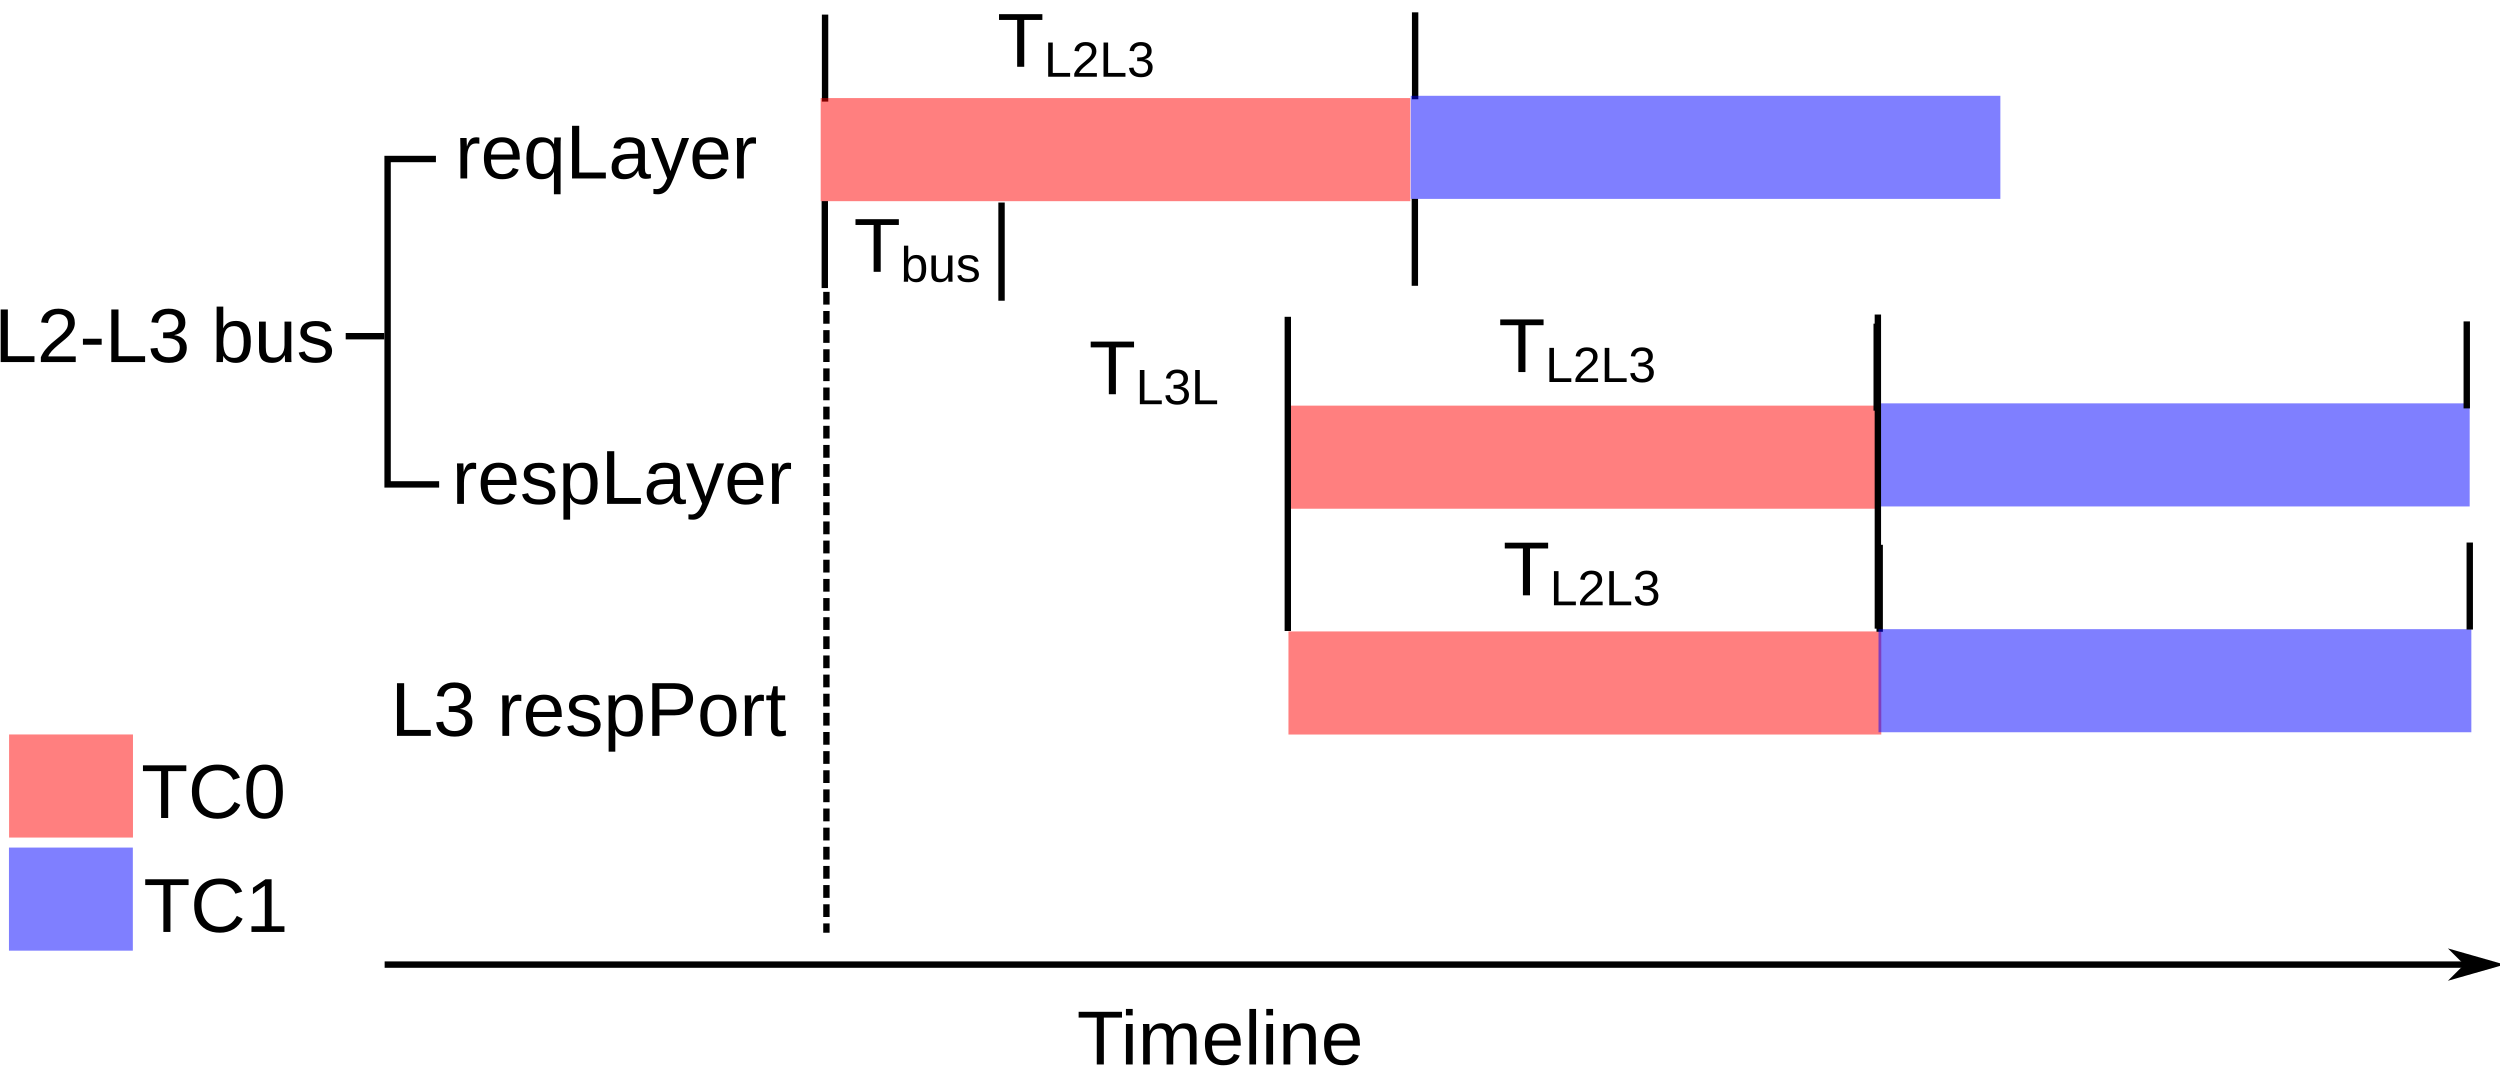
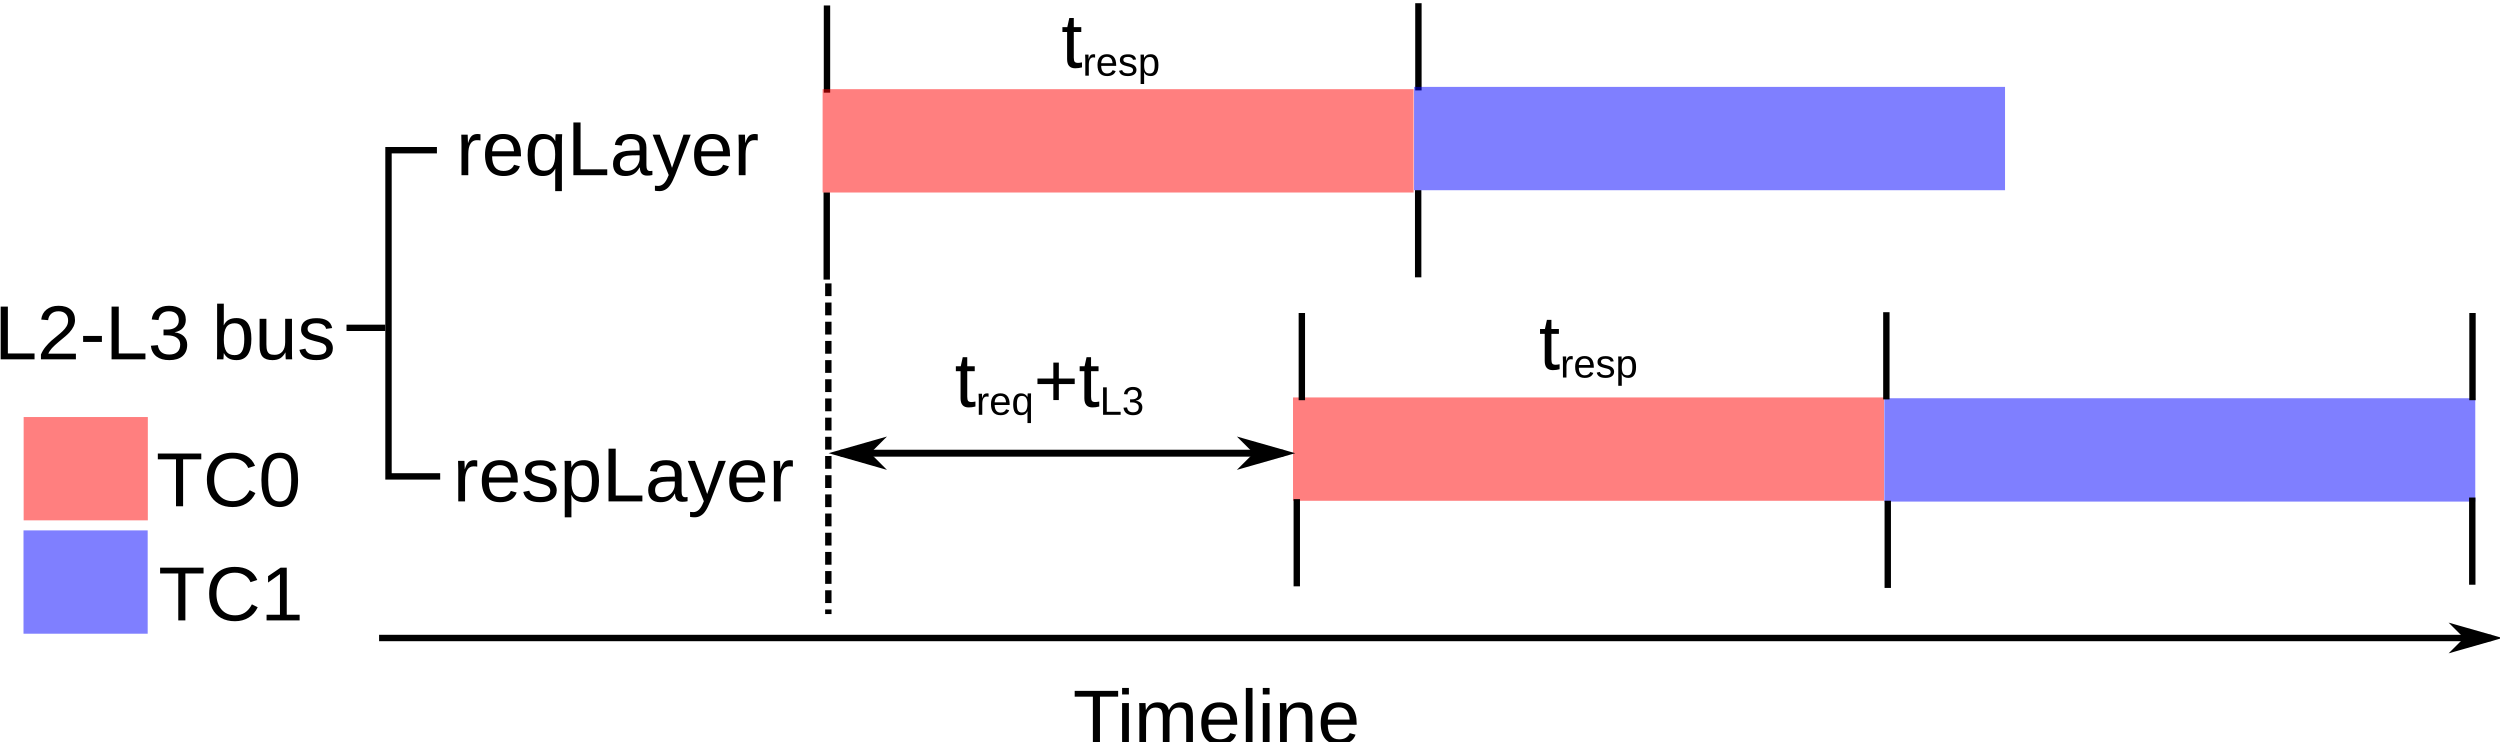
- <svg xmlns="http://www.w3.org/2000/svg" width="391.91" height="167.01" id="svg3863" version="1.1">
-   <defs id="defs3865">
-     <marker orient="auto" refY="0" refX="0" id="Arrow1Mstart" style="overflow:visible">
-       <path id="path4554" d="M 0,0 5,-5 -12.5,0 5,5 0,0 z" style="fill-rule:evenodd;stroke:#000000;stroke-width:1pt;marker-start:none" transform="matrix(0.4,0,0,0.4,4,0)" />
-     </marker>
-     <marker orient="auto" refY="0" refX="0" id="Arrow1Mend" style="overflow:visible">
-       <path id="path4557" d="M 0,0 5,-5 -12.5,0 5,5 0,0 z" style="fill-rule:evenodd;stroke:#000000;stroke-width:1pt;marker-start:none" transform="matrix(-0.4,0,0,-0.4,-4,0)" />
-     </marker>
-   </defs>
-   <g id="layer1" transform="translate(-52.90176,-237.4796)">
-     <text xml:space="preserve" style="font-size:20px;font-style:normal;font-variant:normal;font-weight:normal;font-stretch:normal;text-align:start;line-height:125%;letter-spacing:0px;word-spacing:0px;writing-mode:lr-tb;text-anchor:start;fill:#000000;fill-opacity:1;stroke:none;font-family:Arial;-inkscape-font-specification:Arial" x="52.023" y="294.243" id="text3871">
-       <tspan id="tspan3873" x="52.023" y="294.243" style="font-size:12px">L2-L3 bus</tspan>
-     </text>
-     <text id="text3875" y="265.453" x="124.249" style="font-size:20px;font-style:normal;font-variant:normal;font-weight:normal;font-stretch:normal;text-align:start;line-height:125%;letter-spacing:0px;word-spacing:0px;writing-mode:lr-tb;text-anchor:start;fill:#000000;fill-opacity:1;stroke:none;font-family:Arial;-inkscape-font-specification:Arial" xml:space="preserve">
-       <tspan style="font-size:12px" y="265.453" x="124.249" id="tspan3877">reqLayer</tspan>
-     </text>
-     <text xml:space="preserve" style="font-size:20px;font-style:normal;font-variant:normal;font-weight:normal;font-stretch:normal;text-align:start;line-height:125%;letter-spacing:0px;word-spacing:0px;writing-mode:lr-tb;text-anchor:start;fill:#000000;fill-opacity:1;stroke:none;font-family:Arial;-inkscape-font-specification:Arial" x="123.744" y="316.466" id="text3879">
-       <tspan id="tspan3881" x="123.744" y="316.466" style="font-size:12px">respLayer</tspan>
-     </text>
-     <text xml:space="preserve" style="font-size:20px;font-style:normal;font-variant:normal;font-weight:normal;font-stretch:normal;text-align:start;line-height:125%;letter-spacing:0px;word-spacing:0px;writing-mode:lr-tb;text-anchor:start;fill:#000000;fill-opacity:1;stroke:none;font-family:Arial;-inkscape-font-specification:Arial" x="114.147" y="352.832" id="text3895">
-       <tspan id="tspan3897" x="114.147" y="352.832" style="font-size:12px">L3 respPort</tspan>
-     </text>
-     <path style="fill:none;stroke:#000000;stroke-width:1px;stroke-linecap:butt;stroke-linejoin:miter;stroke-opacity:1" d="m 121.239,262.403 c 0,0 0,0 -7.576,0 0,51.013 0,51.013 0,51.013 8.081,0 8.081,0 8.081,0" id="path3911" />
-     <path style="fill:none;stroke:#000000;stroke-width:1px;stroke-linecap:butt;stroke-linejoin:miter;stroke-opacity:1" d="m 113.157,290.182 c -6.061,0 -6.061,0 -6.061,0" id="path3913" />
-     <rect y="301.069" x="255.129" height="16.162" width="92.429" id="rect4445" style="opacity:0.5;fill:#ff0000;stroke:none" />
-     <rect style="opacity:0.5;fill:#ff0000;stroke:none" id="rect4493" width="92.934" height="16.162" x="254.885" y="336.465" />
-     <path style="fill:none;stroke:#000000;stroke-width:1;stroke-linecap:butt;stroke-linejoin:miter;stroke-miterlimit:4;stroke-opacity:1;stroke-dasharray:none;marker-end:url(#Arrow1Mend)" d="m 113.2,388.692 c 330.361,0 330.361,0 330.361,0" id="path4543" />
-     <text xml:space="preserve" style="font-size:12px;font-style:normal;font-variant:normal;font-weight:normal;font-stretch:normal;text-align:start;line-height:125%;letter-spacing:0px;word-spacing:0px;writing-mode:lr-tb;text-anchor:start;fill:#000000;fill-opacity:1;stroke:none;font-family:Arial;-inkscape-font-specification:Arial" x="221.728" y="404.349" id="text4989">
-       <tspan id="tspan4991" x="221.728" y="404.349">Timeline</tspan>
-     </text>
-     <text xml:space="preserve" style="font-size:12px;font-style:normal;font-variant:normal;font-weight:normal;font-stretch:normal;text-align:start;line-height:125%;letter-spacing:0px;word-spacing:0px;writing-mode:lr-tb;text-anchor:start;fill:#000000;fill-opacity:1;stroke:none;font-family:Arial;-inkscape-font-specification:Arial" x="186.747" y="280.09" id="text5383">
-       <tspan id="tspan5385" x="186.747" y="280.09">T<tspan style="font-size:65.001%;baseline-shift:sub" id="tspan5387">bus</tspan>
-       </tspan>
-     </text>
-     <text xml:space="preserve" style="font-size:12px;font-style:normal;font-variant:normal;font-weight:normal;font-stretch:normal;text-align:start;line-height:125%;letter-spacing:0px;word-spacing:0px;writing-mode:lr-tb;text-anchor:start;fill:#000000;fill-opacity:1;stroke:none;font-family:Arial;-inkscape-font-specification:Arial" x="223.618" y="299.283" id="text5389">
-       <tspan id="tspan5391" x="223.618" y="299.283">T<tspan style="font-size:65.001%;baseline-shift:sub" id="tspan5393">L3L</tspan>
-       </tspan>
-     </text>
-     <path style="fill:none;stroke:#000000;stroke-width:1px;stroke-linecap:butt;stroke-linejoin:miter;stroke-opacity:1" d="m 182.201,268.999 c 0,13.637 0,13.637 0,13.637" id="path5403" />
-     <path id="path5405" d="m 209.907,269.23 c 0,15.389 0,15.389 0,15.389" style="fill:none;stroke:#000000;stroke-width:1;stroke-linecap:butt;stroke-linejoin:miter;stroke-miterlimit:4;stroke-opacity:1;stroke-dasharray:none" />
-     <path id="path5407" d="m 254.784,287.146 c 0,49.248 0,49.248 0,49.248" style="fill:none;stroke:#000000;stroke-width:1px;stroke-linecap:butt;stroke-linejoin:miter;stroke-opacity:1" />
-     <path style="fill:none;stroke:#000000;stroke-width:1px;stroke-linecap:butt;stroke-linejoin:miter;stroke-opacity:1" d="m 347.57,322.889 c 0,13.637 0,13.637 0,13.637" id="path5415" />
-     <path style="fill:none;stroke:#000000;stroke-width:1px;stroke-linecap:butt;stroke-linejoin:miter;stroke-opacity:1" d="m 347.1,288.217 c 0,13.637 0,13.637 0,13.637" id="path5417" />
-     <path id="path5425" d="m 182.454,283.231 c 0,100.465 0,100.465 0,100.465" style="fill:none;stroke:#000000;stroke-width:1;stroke-linecap:butt;stroke-linejoin:miter;stroke-miterlimit:4;stroke-opacity:1;stroke-dasharray:2, 1;stroke-dashoffset:0" />
-     <rect y="352.617" x="54.327" height="16.162" width="19.421" id="rect3896" style="opacity:0.5;fill:#ff0000;stroke:none" />
-     <text id="text4644" y="365.712" x="75.046" style="font-size:12px;font-style:normal;font-variant:normal;font-weight:normal;font-stretch:normal;text-align:start;line-height:125%;letter-spacing:0px;word-spacing:0px;writing-mode:lr-tb;text-anchor:start;fill:#000000;fill-opacity:1;stroke:none;font-family:Arial;-inkscape-font-specification:Arial" xml:space="preserve">
-       <tspan y="365.712" x="75.046" id="tspan4646">TC0</tspan>
-     </text>
-     <rect style="opacity:0.5;fill:#0000ff;fill-opacity:1;stroke:none" id="rect4652" width="19.421" height="16.162" x="54.306" y="370.348" />
-     <text xml:space="preserve" style="font-size:12px;font-style:normal;font-variant:normal;font-weight:normal;font-stretch:normal;text-align:start;line-height:125%;letter-spacing:0px;word-spacing:0px;writing-mode:lr-tb;text-anchor:start;fill:#000000;fill-opacity:1;stroke:none;font-family:Arial;-inkscape-font-specification:Arial" x="75.403" y="383.569" id="text4654">
-       <tspan id="tspan4656" x="75.403" y="383.569">TC1</tspan>
-     </text>
-     <path id="path4788" d="m 182.243,239.766 c 0,13.637 0,13.637 0,13.637" style="fill:none;stroke:#000000;stroke-width:1px;stroke-linecap:butt;stroke-linejoin:miter;stroke-opacity:1" />
-     <text id="text4802" y="247.948" x="209.247" style="font-size:12px;font-style:normal;font-variant:normal;font-weight:normal;font-stretch:normal;text-align:start;line-height:125%;letter-spacing:0px;word-spacing:0px;writing-mode:lr-tb;text-anchor:start;fill:#000000;fill-opacity:1;stroke:none;font-family:Arial;-inkscape-font-specification:Arial" xml:space="preserve">
-       <tspan y="247.948" x="209.247" id="tspan4804">T<tspan style="font-size:65%;baseline-shift:sub" id="tspan18808">L2L3</tspan>
-       </tspan>
-     </text>
-     <rect style="opacity:0.5;fill:#ff0000;stroke:none" id="rect18172" width="92.429" height="16.162" x="181.558" y="252.854" />
-     <flowRoot xml:space="preserve" id="flowRoot18174" style="fill:black;stroke:none;stroke-opacity:1;stroke-width:1px;stroke-linejoin:miter;stroke-linecap:butt;fill-opacity:1;font-family:Droid Serif;font-style:normal;font-weight:normal;font-size:9px;line-height:125%;letter-spacing:0px;word-spacing:0px;-inkscape-font-specification:Droid Serif;font-stretch:normal;font-variant:normal;text-anchor:start;text-align:start;writing-mode:lr">
-       <flowRegion id="flowRegion18176">
-         <rect id="rect18178" width="269.286" height="103.571" x="188.929" y="50.225" />
-       </flowRegion>
-       <flowPara id="flowPara18180" />
-     </flowRoot>
-     <rect style="opacity:0.5;fill:#0000ff;fill-opacity:1;stroke:none" id="rect18236" width="92.429" height="16.162" x="347.629" y="300.711" />
-     <rect y="336.108" x="347.385" height="16.162" width="92.934" id="rect18238" style="opacity:0.5;fill:#0000ff;fill-opacity:1;stroke:none" />
-     <path id="path18258" d="m 274.701,268.642 c 0,13.637 0,13.637 0,13.637" style="fill:none;stroke:#000000;stroke-width:1px;stroke-linecap:butt;stroke-linejoin:miter;stroke-opacity:1" />
-     <path style="fill:none;stroke:#000000;stroke-width:1px;stroke-linecap:butt;stroke-linejoin:miter;stroke-opacity:1" d="m 347.284,286.789 c 0,49.248 0,49.248 0,49.248" id="path18262" />
-     <path id="path18264" d="m 440.07,322.532 c 0,13.637 0,13.637 0,13.637" style="fill:none;stroke:#000000;stroke-width:1px;stroke-linecap:butt;stroke-linejoin:miter;stroke-opacity:1" />
-     <path id="path18266" d="m 439.6,287.86 c 0,13.637 0,13.637 0,13.637" style="fill:none;stroke:#000000;stroke-width:1px;stroke-linecap:butt;stroke-linejoin:miter;stroke-opacity:1" />
-     <path style="fill:none;stroke:#000000;stroke-width:1px;stroke-linecap:butt;stroke-linejoin:miter;stroke-opacity:1" d="m 274.743,239.409 c 0,13.637 0,13.637 0,13.637" id="path18274" />
-     <rect y="252.497" x="274.058" height="16.162" width="92.429" id="rect18286" style="opacity:0.5;fill:#0000ff;fill-opacity:1;stroke:none" />
-     <text xml:space="preserve" style="font-size:12px;font-style:normal;font-variant:normal;font-weight:normal;font-stretch:normal;text-align:start;line-height:125%;letter-spacing:0px;word-spacing:0px;writing-mode:lr-tb;text-anchor:start;fill:#000000;fill-opacity:1;stroke:none;font-family:Arial;-inkscape-font-specification:Arial" x="287.818" y="295.805" id="text18810">
-       <tspan id="tspan18812" x="287.818" y="295.805">T<tspan id="tspan18814" style="font-size:65.001%;baseline-shift:sub">L2L3</tspan>
-       </tspan>
-     </text>
-     <text id="text18816" y="330.805" x="288.533" style="font-size:12px;font-style:normal;font-variant:normal;font-weight:normal;font-stretch:normal;text-align:start;line-height:125%;letter-spacing:0px;word-spacing:0px;writing-mode:lr-tb;text-anchor:start;fill:#000000;fill-opacity:1;stroke:none;font-family:Arial;-inkscape-font-specification:Arial" xml:space="preserve">
-       <tspan y="330.805" x="288.533" id="tspan18818">T<tspan style="font-size:65.001%;baseline-shift:sub" id="tspan18820">L2L3</tspan>
-       </tspan>
-     </text>
+ <svg xmlns="http://www.w3.org/2000/svg" version="1.1" width="488.75" height="145" id="svg6739" xml:space="preserve">
+   <defs id="defs6743" />
+   <g transform="matrix(1.25,0,0,-1.25,0,145)" id="g6747">
+     <g id="g6749">
+       <text transform="matrix(1,0,0,-1,-0.878906,59.80078)" id="text6751">
+         <tspan x="0 6.672 13.344 17.34 24.012 30.684 34.008 40.68 47.352" y="0" id="tspan6753" style="font-size:12px;font-variant:normal;font-weight:normal;writing-mode:lr-tb;fill:#000000;fill-opacity:1;fill-rule:nonzero;stroke:none;font-family:Arial;-inkscape-font-specification:ArialMT">L2-L3 bus</tspan>
+         <tspan x="72.227 76.223 82.895 89.567 96.239 102.911 108.911 115.583" y="-28.793" id="tspan6755" style="font-size:12px;font-variant:normal;font-weight:normal;writing-mode:lr-tb;fill:#000000;fill-opacity:1;fill-rule:nonzero;stroke:none;font-family:Arial;-inkscape-font-specification:ArialMT">reqLayer</tspan>
+         <tspan x="71.723 75.719 82.391 88.391 95.063 101.735 108.407 114.407 121.079" y="22.223" id="tspan6757" style="font-size:12px;font-variant:normal;font-weight:normal;writing-mode:lr-tb;fill:#000000;fill-opacity:1;fill-rule:nonzero;stroke:none;font-family:Arial;-inkscape-font-specification:ArialMT">respLayer</tspan>
+       </text>
+       <path d="m 68.336,92.508 c 0,0 0,0 -7.574,0 0,-51.016 0,-51.016 0,-51.016 8.082,0 8.082,0 8.082,0" id="path6759" style="fill:none;stroke:#000000;stroke-width:1;stroke-linecap:butt;stroke-linejoin:miter;stroke-miterlimit:4;stroke-opacity:1;stroke-dasharray:none" />
+       <path d="m 60.254,64.727 c -6.059,0 -6.059,0 -6.059,0" id="path6761" style="fill:none;stroke:#000000;stroke-width:1;stroke-linecap:butt;stroke-linejoin:miter;stroke-miterlimit:4;stroke-opacity:1;stroke-dasharray:none" />
+       <path d="m 202.227,53.84 92.43,0 0,-16.164 -92.43,0 0,16.164 z" id="path6763" style="fill:#ff0000;fill-opacity:0.502;fill-rule:nonzero;stroke:none" />
+       <path d="m 59.289,16.219 c 330.359,0 330.359,0 330.359,0" id="path6765" style="fill:none;stroke:#000000;stroke-width:1;stroke-linecap:butt;stroke-linejoin:miter;stroke-miterlimit:4;stroke-opacity:1;stroke-dasharray:none" />
+       <g transform="matrix(-1,0,0,1,0,116)" id="g6767">
+         <path d="m -385.648,-99.781 2,-2 -7,2 7,2 -2,-2 z" id="path6769" style="fill:#000000;fill-opacity:1;fill-rule:evenodd;stroke:#000000;stroke-width:0.4;stroke-linecap:butt;stroke-linejoin:miter;stroke-miterlimit:4;stroke-opacity:1;stroke-dasharray:none" />
+       </g>
+       <text transform="matrix(1,0,0,-1,167.8164,-0.300781)" id="text6771">
+         <tspan x="0" y="0" id="tspan6775" style="font-size:12px;font-variant:normal;font-weight:normal;writing-mode:lr-tb;fill:#000000;fill-opacity:1;fill-rule:nonzero;stroke:none;font-family:Arial;-inkscape-font-specification:ArialMT">Timeline</tspan>
+       </text>
+       <path d="m 129.301,85.91 c 0,-13.637 0,-13.637 0,-13.637" id="path6781" style="fill:none;stroke:#000000;stroke-width:1;stroke-linecap:butt;stroke-linejoin:miter;stroke-miterlimit:4;stroke-opacity:1;stroke-dasharray:none" />
+       <path d="m 129.551,71.68 c 0,-51.715 0,-51.715 0,-51.715" id="path6783" style="fill:none;stroke:#000000;stroke-width:1;stroke-linecap:butt;stroke-linejoin:miter;stroke-miterlimit:4;stroke-opacity:1;stroke-dasharray:2, 1;stroke-dashoffset:0" />
+       <path d="m 3.699,50.777 19.422,0 0,-16.16 -19.422,0 0,16.16 z" id="path6785" style="fill:#ff0000;fill-opacity:0.502;fill-rule:nonzero;stroke:none" />
+       <text transform="matrix(1,0,0,-1,24.41797,36.82031)" id="text6787">
+         <tspan x="0 7.32 15.984" y="0" id="tspan6789" style="font-size:12px;font-variant:normal;font-weight:normal;writing-mode:lr-tb;fill:#000000;fill-opacity:1;fill-rule:nonzero;stroke:none;font-family:Arial;-inkscape-font-specification:ArialMT">TC0</tspan>
+       </text>
+       <path d="m 3.676,33.047 19.422,0 0,-16.16 -19.422,0 0,16.16 z" id="path6791" style="fill:#0000ff;fill-opacity:0.502;fill-rule:nonzero;stroke:none" />
+       <text transform="matrix(1,0,0,-1,24.77344,18.96484)" id="text6793">
+         <tspan x="0 7.32 15.984" y="0" id="tspan6795" style="font-size:12px;font-variant:normal;font-weight:normal;writing-mode:lr-tb;fill:#000000;fill-opacity:1;fill-rule:nonzero;stroke:none;font-family:Arial;-inkscape-font-specification:ArialMT">TC1</tspan>
+       </text>
+       <path d="m 129.34,115.145 c 0,-13.641 0,-13.641 0,-13.641" id="path6797" style="fill:none;stroke:#000000;stroke-width:1;stroke-linecap:butt;stroke-linejoin:miter;stroke-miterlimit:4;stroke-opacity:1;stroke-dasharray:none" />
+       <path d="m 128.656,102.055 92.43,0 0,-16.164 -92.43,0 0,16.164 z" id="path6811" style="fill:#ff0000;fill-opacity:0.502;fill-rule:nonzero;stroke:none" />
+       <path d="m 294.707,53.715 92.426,0 0,-16.164 -92.426,0 0,16.164 z" id="path6813" style="fill:#0000ff;fill-opacity:0.502;fill-rule:nonzero;stroke:none" />
+       <path d="m 221.801,86.266 c 0,-13.637 0,-13.637 0,-13.637" id="path6815" style="fill:none;stroke:#000000;stroke-width:1;stroke-linecap:butt;stroke-linejoin:miter;stroke-miterlimit:4;stroke-opacity:1;stroke-dasharray:none" />
+       <path d="m 386.664,38.184 c 0,-13.637 0,-13.637 0,-13.637" id="path6817" style="fill:none;stroke:#000000;stroke-width:1;stroke-linecap:butt;stroke-linejoin:miter;stroke-miterlimit:4;stroke-opacity:1;stroke-dasharray:none" />
+       <path d="m 386.699,67.047 c 0,-13.637 0,-13.637 0,-13.637" id="path6819" style="fill:none;stroke:#000000;stroke-width:1;stroke-linecap:butt;stroke-linejoin:miter;stroke-miterlimit:4;stroke-opacity:1;stroke-dasharray:none" />
+       <path d="m 221.84,115.5 c 0,-13.637 0,-13.637 0,-13.637" id="path6821" style="fill:none;stroke:#000000;stroke-width:1;stroke-linecap:butt;stroke-linejoin:miter;stroke-miterlimit:4;stroke-opacity:1;stroke-dasharray:none" />
+       <path d="m 221.156,102.41 92.43,0 0,-16.16 -92.43,0 0,16.16 z" id="path6823" style="fill:#0000ff;fill-opacity:0.502;fill-rule:nonzero;stroke:none" />
+       <text x="165.972" y="-105.413" transform="scale(1,-1)" id="text6825">
+         <tspan x="165.972" y="-105.413" id="tspan6827" style="font-size:12px;font-variant:normal;font-weight:normal;writing-mode:lr-tb;fill:#000000;fill-opacity:1;fill-rule:nonzero;stroke:none;font-family:Arial;-inkscape-font-specification:ArialMT">t<tspan id="tspan6855" style="font-size:52%;baseline-shift:sub">resp</tspan>
+         </tspan>
+       </text>
+       <path d="m 131.465,45.121 c 69.238,0 69.238,0 69.238,0" id="path6833" style="fill:none;stroke:#000000;stroke-width:1.085;stroke-linecap:butt;stroke-linejoin:miter;stroke-miterlimit:4;stroke-opacity:1;stroke-dasharray:none" />
+       <g transform="matrix(1,0,0,-1,0,116)" id="g6835">
+         <path d="m 135.809,70.879 2.168,-2.168 -7.594,2.168 7.594,2.172 -2.168,-2.172 z" id="path6837" style="fill:#000000;fill-opacity:1;fill-rule:evenodd;stroke:#000000;stroke-width:0.434;stroke-linecap:butt;stroke-linejoin:miter;stroke-miterlimit:4;stroke-opacity:1;stroke-dasharray:none" />
+       </g>
+       <g transform="matrix(-1,0,0,1,0,116)" id="g6839">
+         <path d="m -196.363,-70.879 2.172,-2.172 -7.598,2.172 7.598,2.168 -2.172,-2.168 z" id="path6841" style="fill:#000000;fill-opacity:1;fill-rule:evenodd;stroke:#000000;stroke-width:0.434;stroke-linecap:butt;stroke-linejoin:miter;stroke-miterlimit:4;stroke-opacity:1;stroke-dasharray:none" />
+       </g>
+       <path d="m 295.246,37.68 c 0,-13.637 0,-13.637 0,-13.637" id="path6843" style="fill:none;stroke:#000000;stroke-width:1;stroke-linecap:butt;stroke-linejoin:miter;stroke-miterlimit:4;stroke-opacity:1;stroke-dasharray:none" />
+       <path d="m 203.609,67.047 c 0,-13.637 0,-13.637 0,-13.637" id="path6845" style="fill:none;stroke:#000000;stroke-width:1;stroke-linecap:butt;stroke-linejoin:miter;stroke-miterlimit:4;stroke-opacity:1;stroke-dasharray:none" />
+       <path d="m 202.816,37.934 c 0,-13.637 0,-13.637 0,-13.637" id="path6847" style="fill:none;stroke:#000000;stroke-width:1;stroke-linecap:butt;stroke-linejoin:miter;stroke-miterlimit:4;stroke-opacity:1;stroke-dasharray:none" />
+       <path d="m 295.027,67.176 c 0,-13.637 0,-13.637 0,-13.637" id="path6849" style="fill:none;stroke:#000000;stroke-width:1;stroke-linecap:butt;stroke-linejoin:miter;stroke-miterlimit:4;stroke-opacity:1;stroke-dasharray:none" />
+       <text x="240.673" y="-58.205" transform="scale(1,-1)" id="text6857">
+         <tspan x="240.673" y="-58.205" id="tspan6859" style="font-size:12px;font-variant:normal;font-weight:normal;writing-mode:lr-tb;fill:#000000;fill-opacity:1;fill-rule:nonzero;stroke:none;font-family:Arial;-inkscape-font-specification:ArialMT">t<tspan id="tspan6861" style="font-size:52%;baseline-shift:sub">resp</tspan>
+         </tspan>
+       </text>
+       <text x="149.31" y="-52.373" transform="scale(1,-1)" id="text6865">
+         <tspan x="149.31" y="-52.373" id="tspan6867" style="font-size:12px;font-variant:normal;font-weight:normal;writing-mode:lr-tb;fill:#000000;fill-opacity:1;fill-rule:nonzero;stroke:none;font-family:Arial;-inkscape-font-specification:ArialMT">t<tspan id="tspan6873" style="font-size:52%;baseline-shift:sub">req</tspan>+t<tspan id="tspan6871" style="font-size:52%;baseline-shift:sub">L3</tspan>
+         </tspan>
+       </text>
+     </g>
  </g>
</svg>
